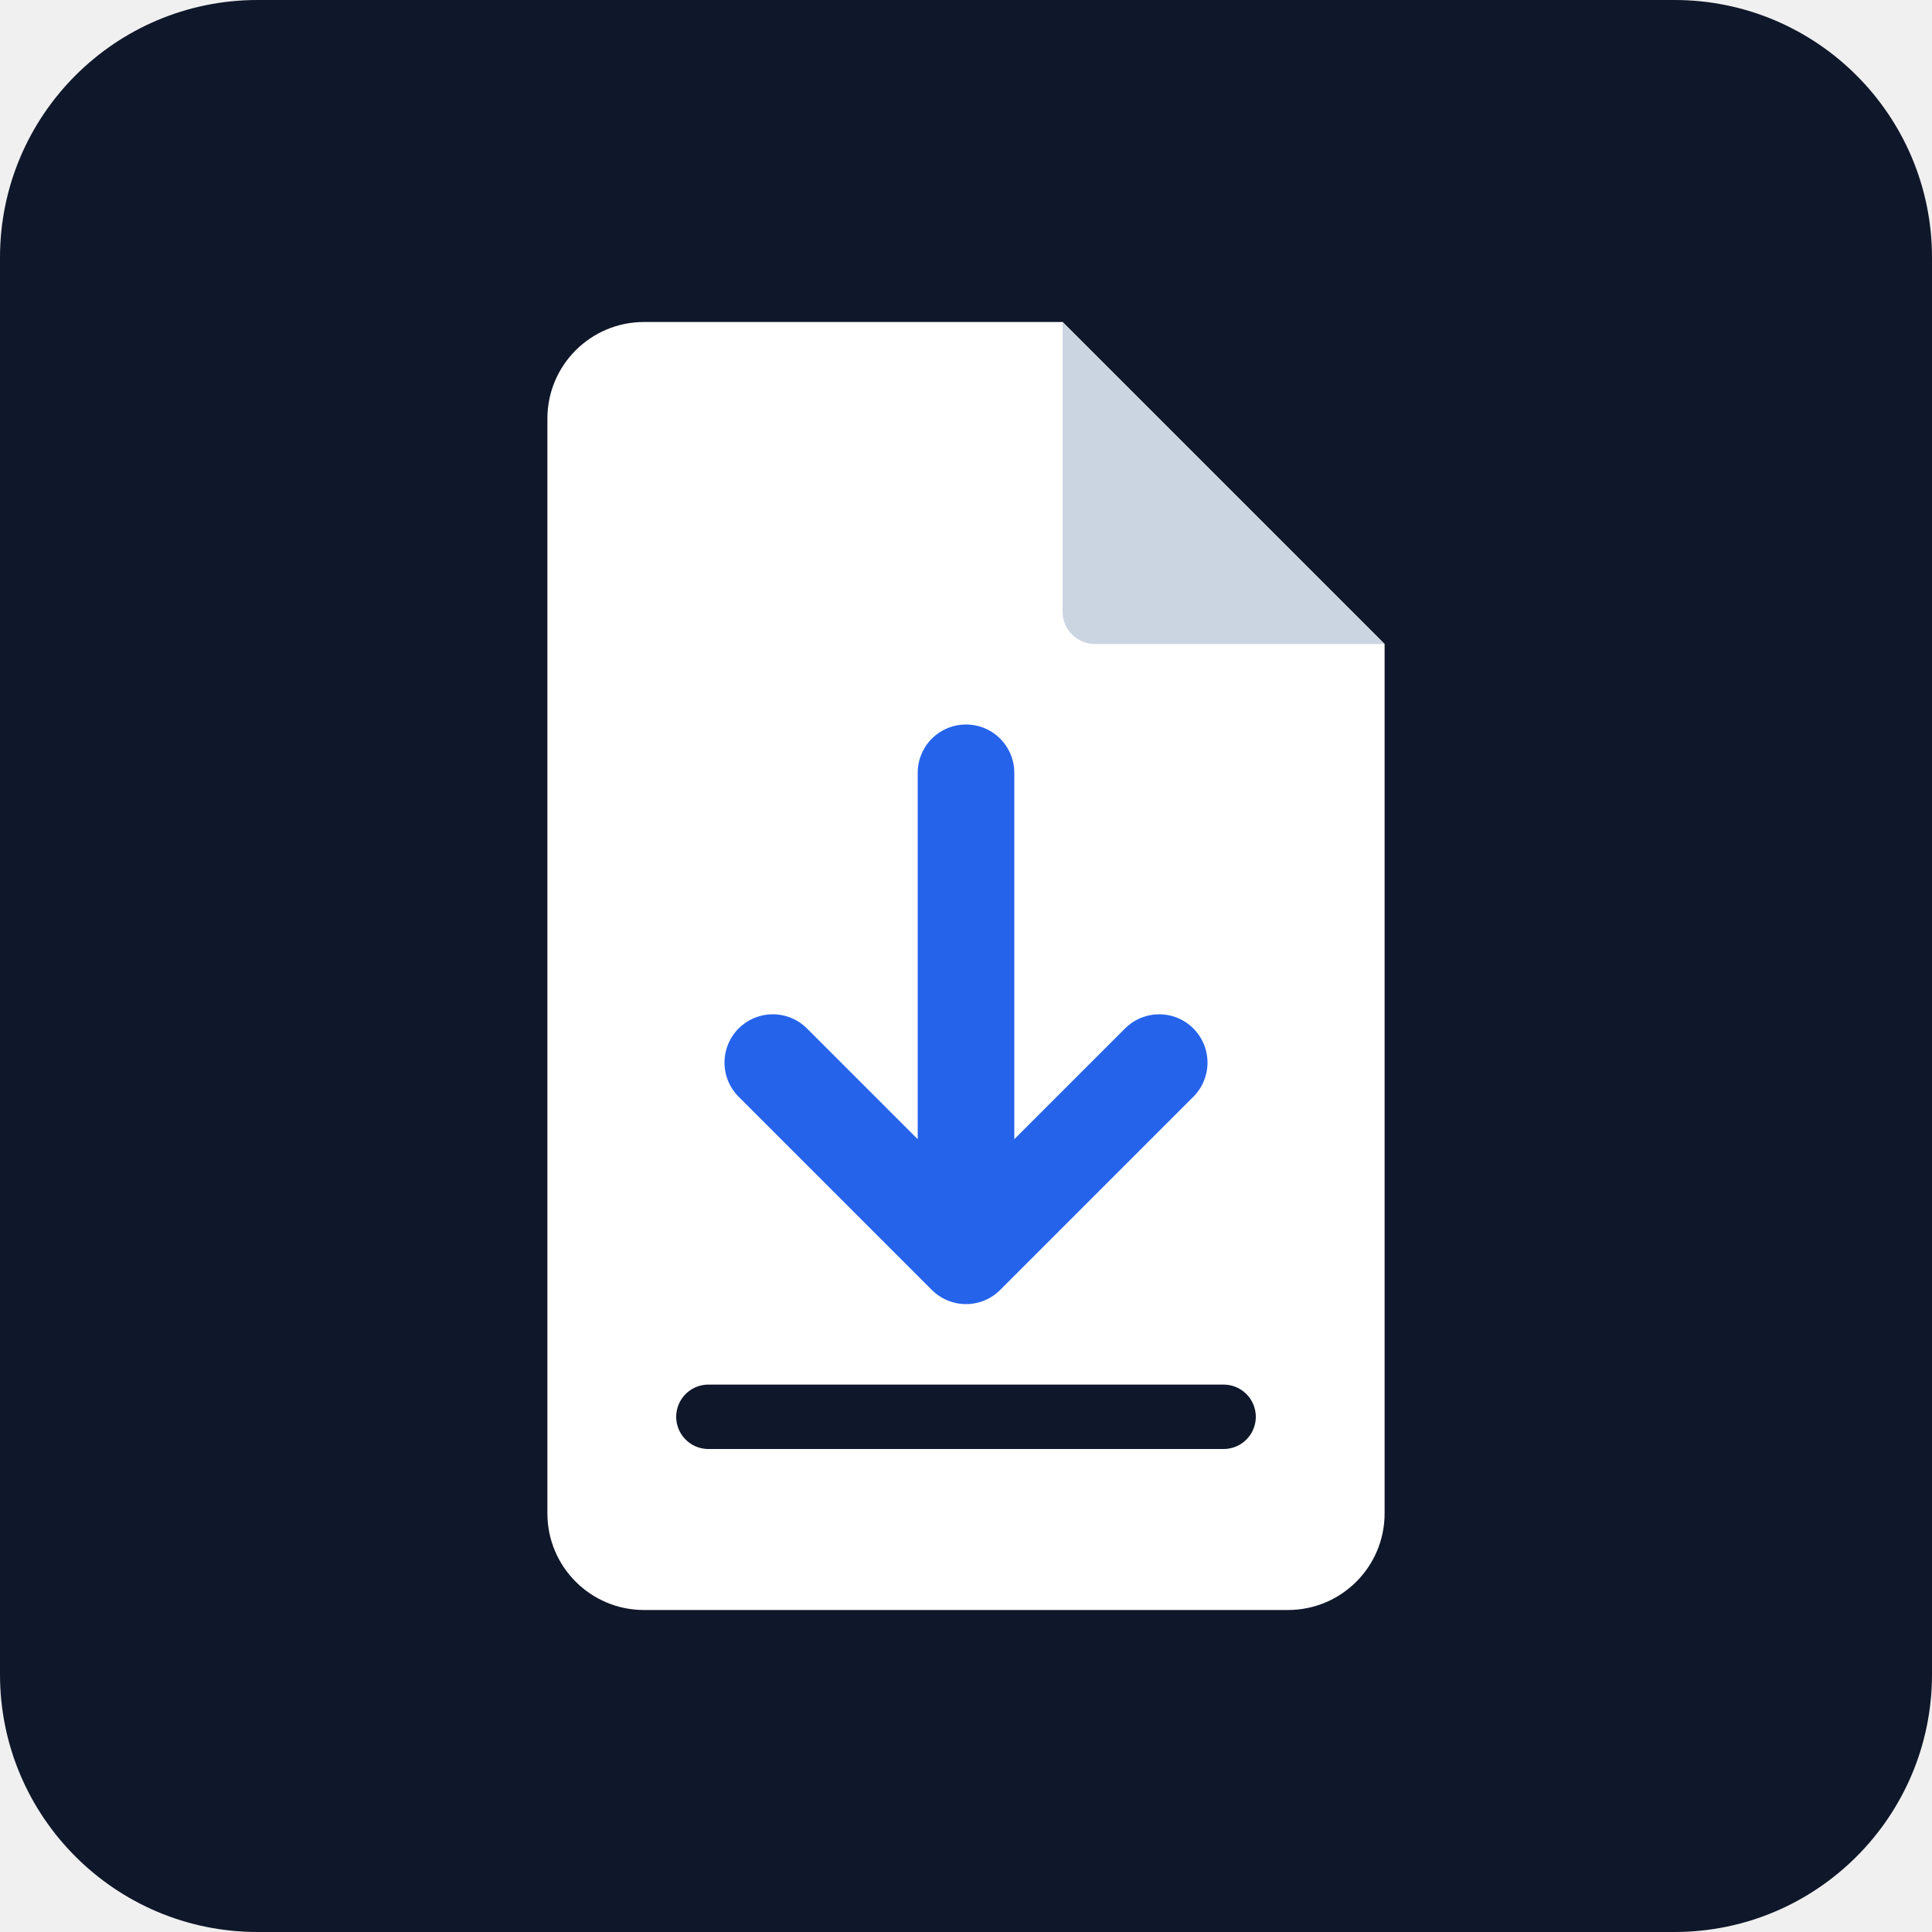
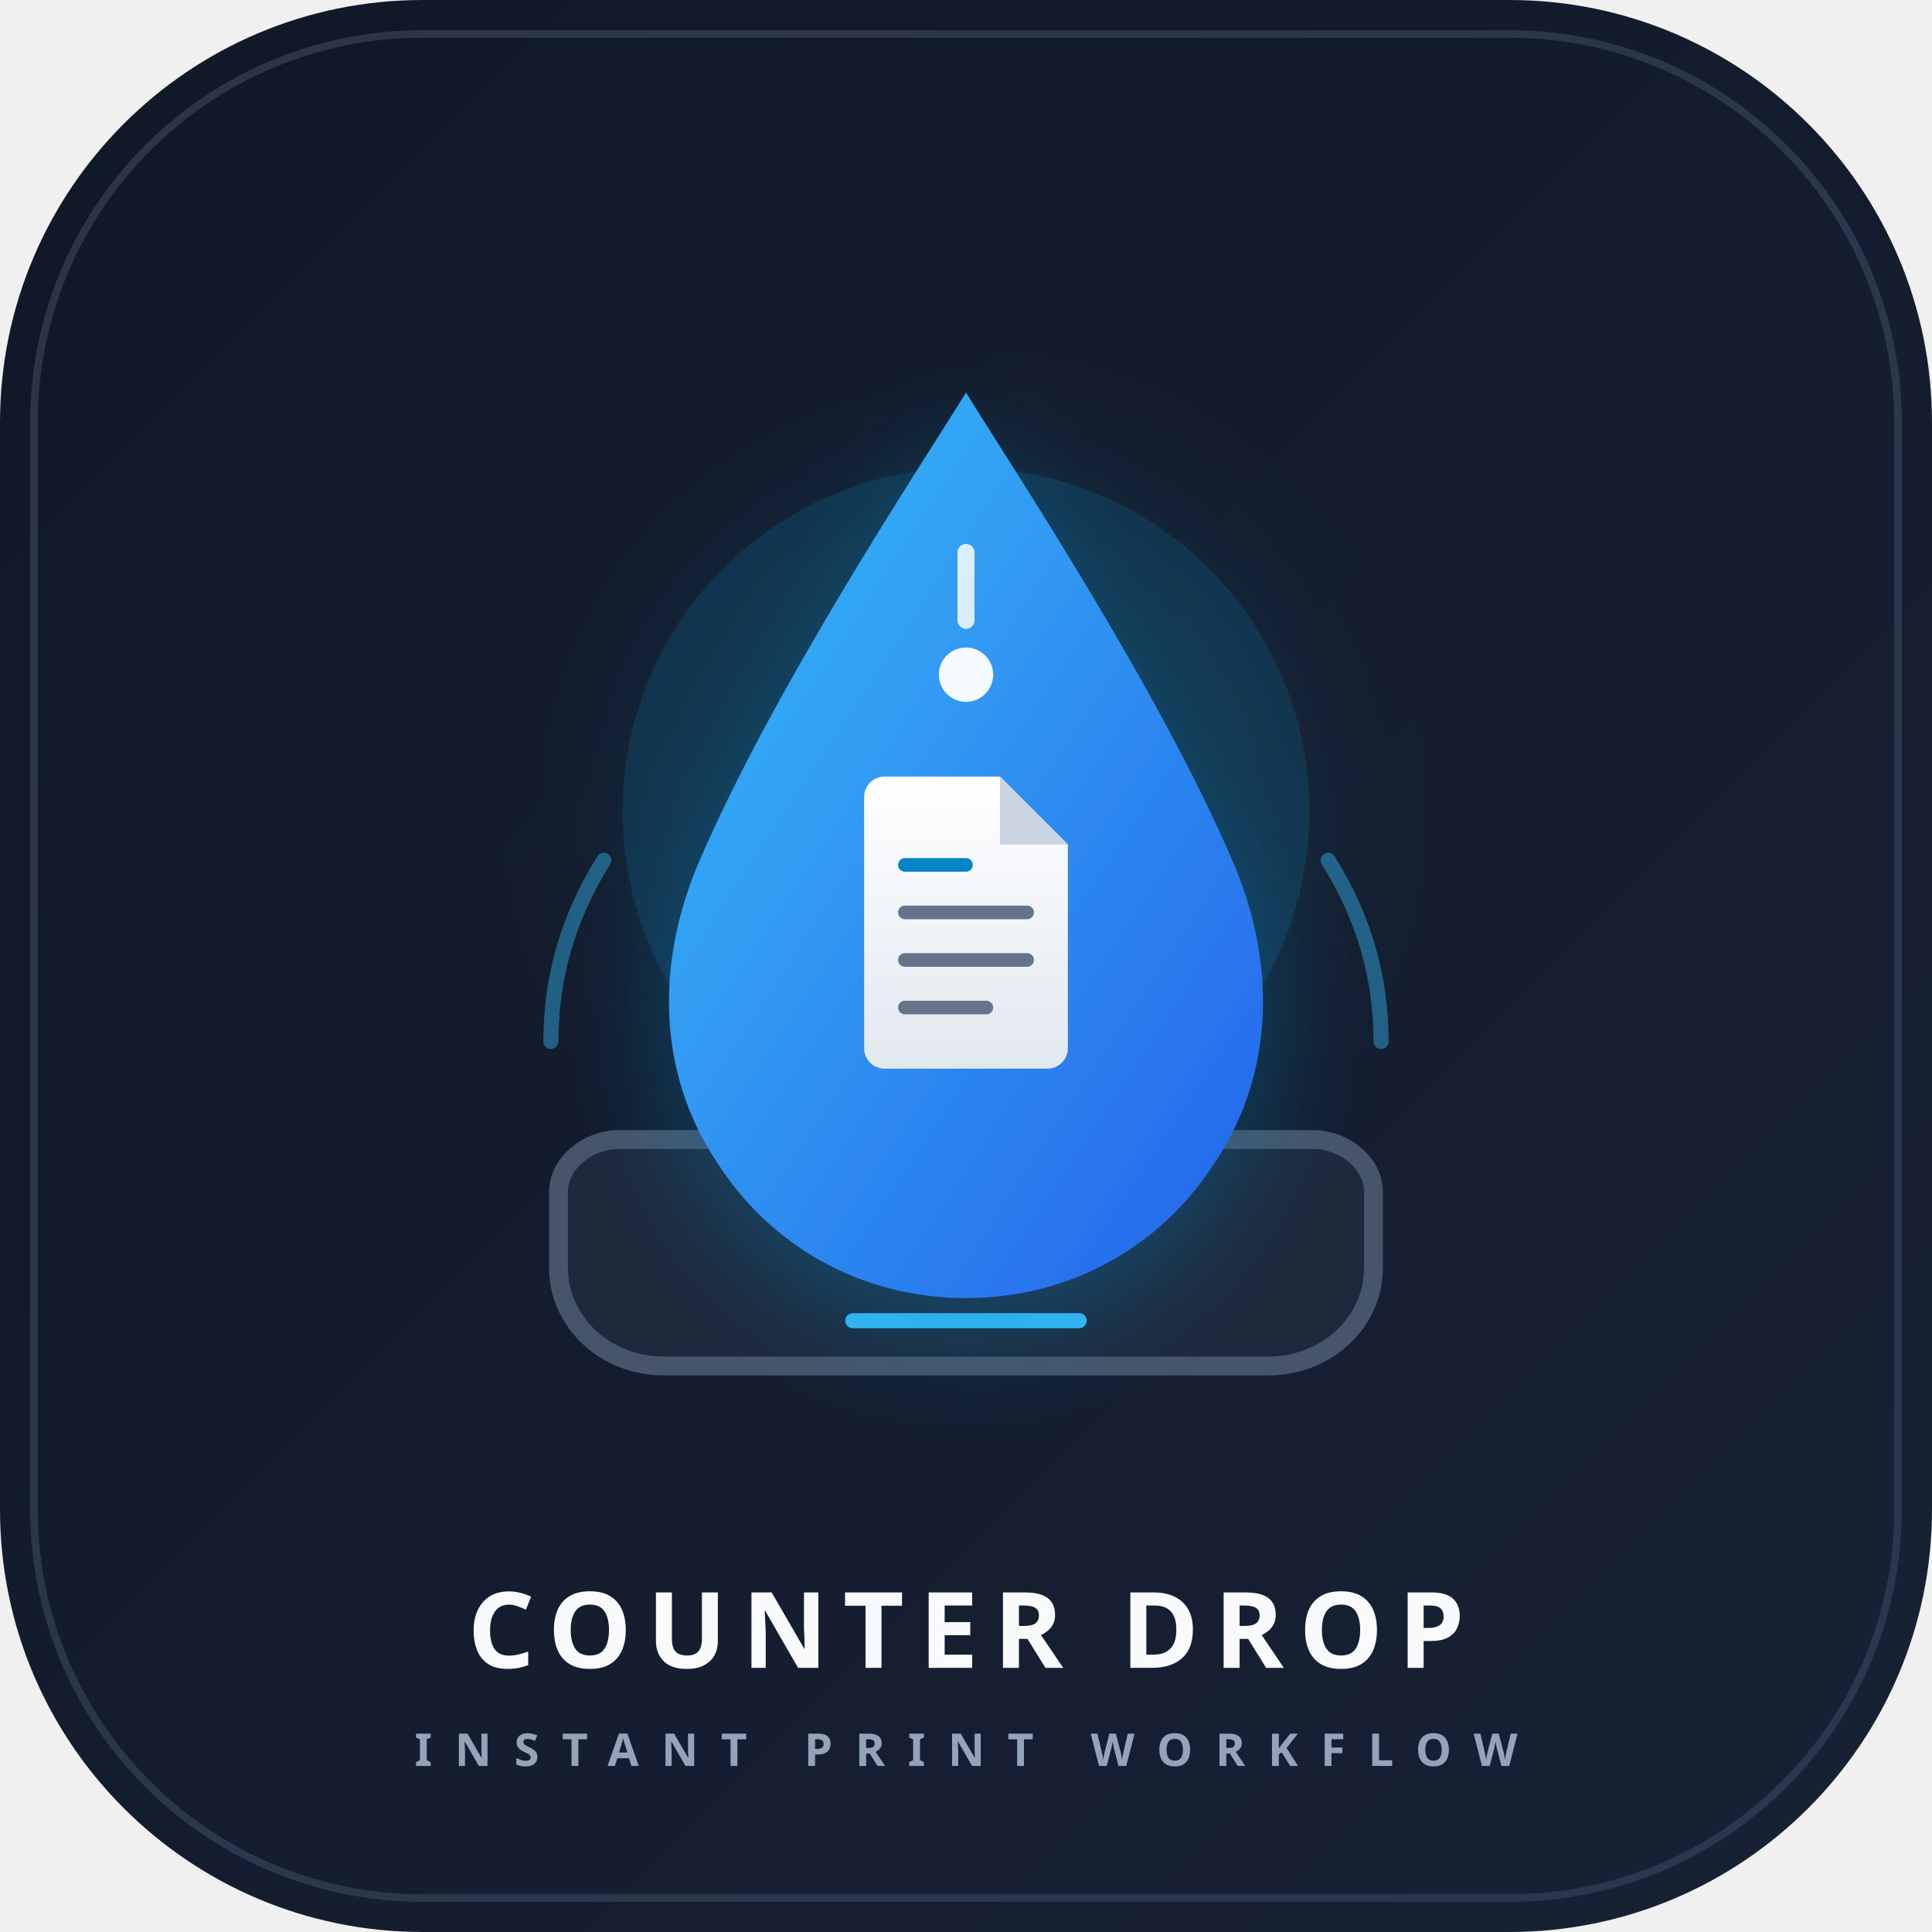
- <svg xmlns="http://www.w3.org/2000/svg" viewBox="0 0 120 120" width="120" height="120">
-   <rect width="120" height="120" rx="16" fill="#0F172A" />
-   <path d="M34 26C34 22.686 36.686 20 40 20H66L86 40V94C86 97.314 83.314 100 80 100H40C36.686 100 34 97.314 34 94V26Z" fill="#FFFFFF" />
-   <path d="M66 20V38C66 39.105 66.895 40 68 40H86L66 20Z" fill="#CBD5E1" />
-   <path d="M60 48V78M60 78L48 66M60 78L72 66" stroke="#2563EB" stroke-width="6" stroke-linecap="round" stroke-linejoin="round" />
-   <line x1="44" y1="88" x2="76" y2="88" stroke="#0F172A" stroke-width="4" stroke-linecap="round" />
+ <svg xmlns="http://www.w3.org/2000/svg" viewBox="0 0 512 512" width="512" height="512" role="img" aria-label="Counter Drop logo">
+   <defs>
+     <linearGradient id="bgGrad" x1="0%" y1="0%" x2="100%" y2="100%">
+       <stop offset="0%" stop-color="#101827" />
+       <stop offset="100%" stop-color="#172235" />
+     </linearGradient>
+     <linearGradient id="dropGrad" x1="0%" y1="0%" x2="100%" y2="100%">
+       <stop offset="0%" stop-color="#38bdf8" />
+       <stop offset="100%" stop-color="#2563eb" />
+     </linearGradient>
+     <linearGradient id="paperGrad" x1="0%" y1="0%" x2="0%" y2="100%">
+       <stop offset="0%" stop-color="#ffffff" />
+       <stop offset="100%" stop-color="#e2e8f0" />
+     </linearGradient>
+     <filter id="blueGlow" x="-40%" y="-40%" width="180%" height="180%">
+       <feGaussianBlur stdDeviation="18" result="blur" />
+       <feColorMatrix in="blur" type="matrix" values="0 0 0 0 0.02 0 0 0 0 0.52 0 0 0 0 0.90 0 0 0 0.45 0" />
+       <feBlend in="SourceGraphic" mode="screen" />
+     </filter>
+     <filter id="softShadow" x="-30%" y="-30%" width="160%" height="160%">
+       <feDropShadow dx="0" dy="10" stdDeviation="14" flood-color="#0284c7" flood-opacity="0.34" />
+     </filter>
+   </defs>
+   <rect width="512" height="512" rx="112" fill="url(#bgGrad)" />
+   <rect x="9" y="9" width="494" height="494" rx="103" fill="none" stroke="#334155" stroke-width="2" opacity="0.72" />
+   <g transform="translate(0 -8)">
+     <circle cx="256" cy="223" r="91" fill="#0284c7" opacity="0.20" filter="url(#blueGlow)" />
+     <path d="M 148 344 C 148 358 160 370 176 370 L 336 370 C 352 370 364 358 364 344 L 364 324 C 364 316 356 310 348 310 L 320 310 C 314 310 310 315 308 321 C 304 332 292 340 278 340 L 234 340 C 220 340 208 332 204 321 C 202 315 198 310 192 310 L 164 310 C 156 310 148 316 148 324 Z" fill="#1e293b" stroke="#475569" stroke-width="5" stroke-linejoin="round" />
+     <rect x="224" y="356" width="64" height="4" rx="2" fill="#38bdf8" />
+     <path d="M 256 112 C 245 130 205 190 185 237 C 174 263 174 292 190 316 C 204 338 228 352 256 352 C 284 352 308 338 322 316 C 338 292 338 263 327 237 C 307 190 267 130 256 112 Z" fill="url(#dropGrad)" filter="url(#softShadow)" />
+     <g transform="translate(256 266) scale(.9) translate(-256 -266)">
+       <path d="M 226 214 C 226 210.7 228.7 208 232 208 L 266 208 L 286 228 L 286 288 C 286 291.3 283.3 294 280 294 L 232 294 C 228.7 294 226 291.3 226 288 Z" fill="url(#paperGrad)" />
+       <path d="M 266 208 L 266 228 L 286 228 Z" fill="#cbd5e1" />
+       <line x1="238" y1="234" x2="256" y2="234" stroke="#0284c7" stroke-width="4" stroke-linecap="round" />
+       <line x1="238" y1="248" x2="274" y2="248" stroke="#64748b" stroke-width="4" stroke-linecap="round" />
+       <line x1="238" y1="262" x2="274" y2="262" stroke="#64748b" stroke-width="4" stroke-linecap="round" />
+       <line x1="238" y1="276" x2="262" y2="276" stroke="#64748b" stroke-width="4" stroke-linecap="round" />
+       <circle cx="256" cy="178" r="8" fill="#ffffff" opacity=".95" />
+       <path d="M 256 142 L 256 162" stroke="#ffffff" stroke-width="5" stroke-linecap="round" opacity=".82" />
+     </g>
+     <path d="M 160 236 C 150 252 146 268 146 284" fill="none" stroke="#38bdf8" stroke-width="4" stroke-linecap="round" opacity=".42" />
+     <path d="M 352 236 C 362 252 366 268 366 284" fill="none" stroke="#38bdf8" stroke-width="4" stroke-linecap="round" opacity=".42" />
+   </g>
+   <text x="256" y="442" text-anchor="middle" fill="#f8fafc" font-family="system-ui, -apple-system, 'SF Pro Display', 'Noto Sans', Roboto, sans-serif" font-size="28" font-weight="800" letter-spacing="4">COUNTER DROP</text>
+   <text x="256" y="468" text-anchor="middle" fill="#94a3b8" font-family="system-ui, -apple-system, 'SF Pro Display', 'Noto Sans', Roboto, sans-serif" font-size="12" font-weight="600" letter-spacing="6">INSTANT PRINT WORKFLOW</text>
</svg>
